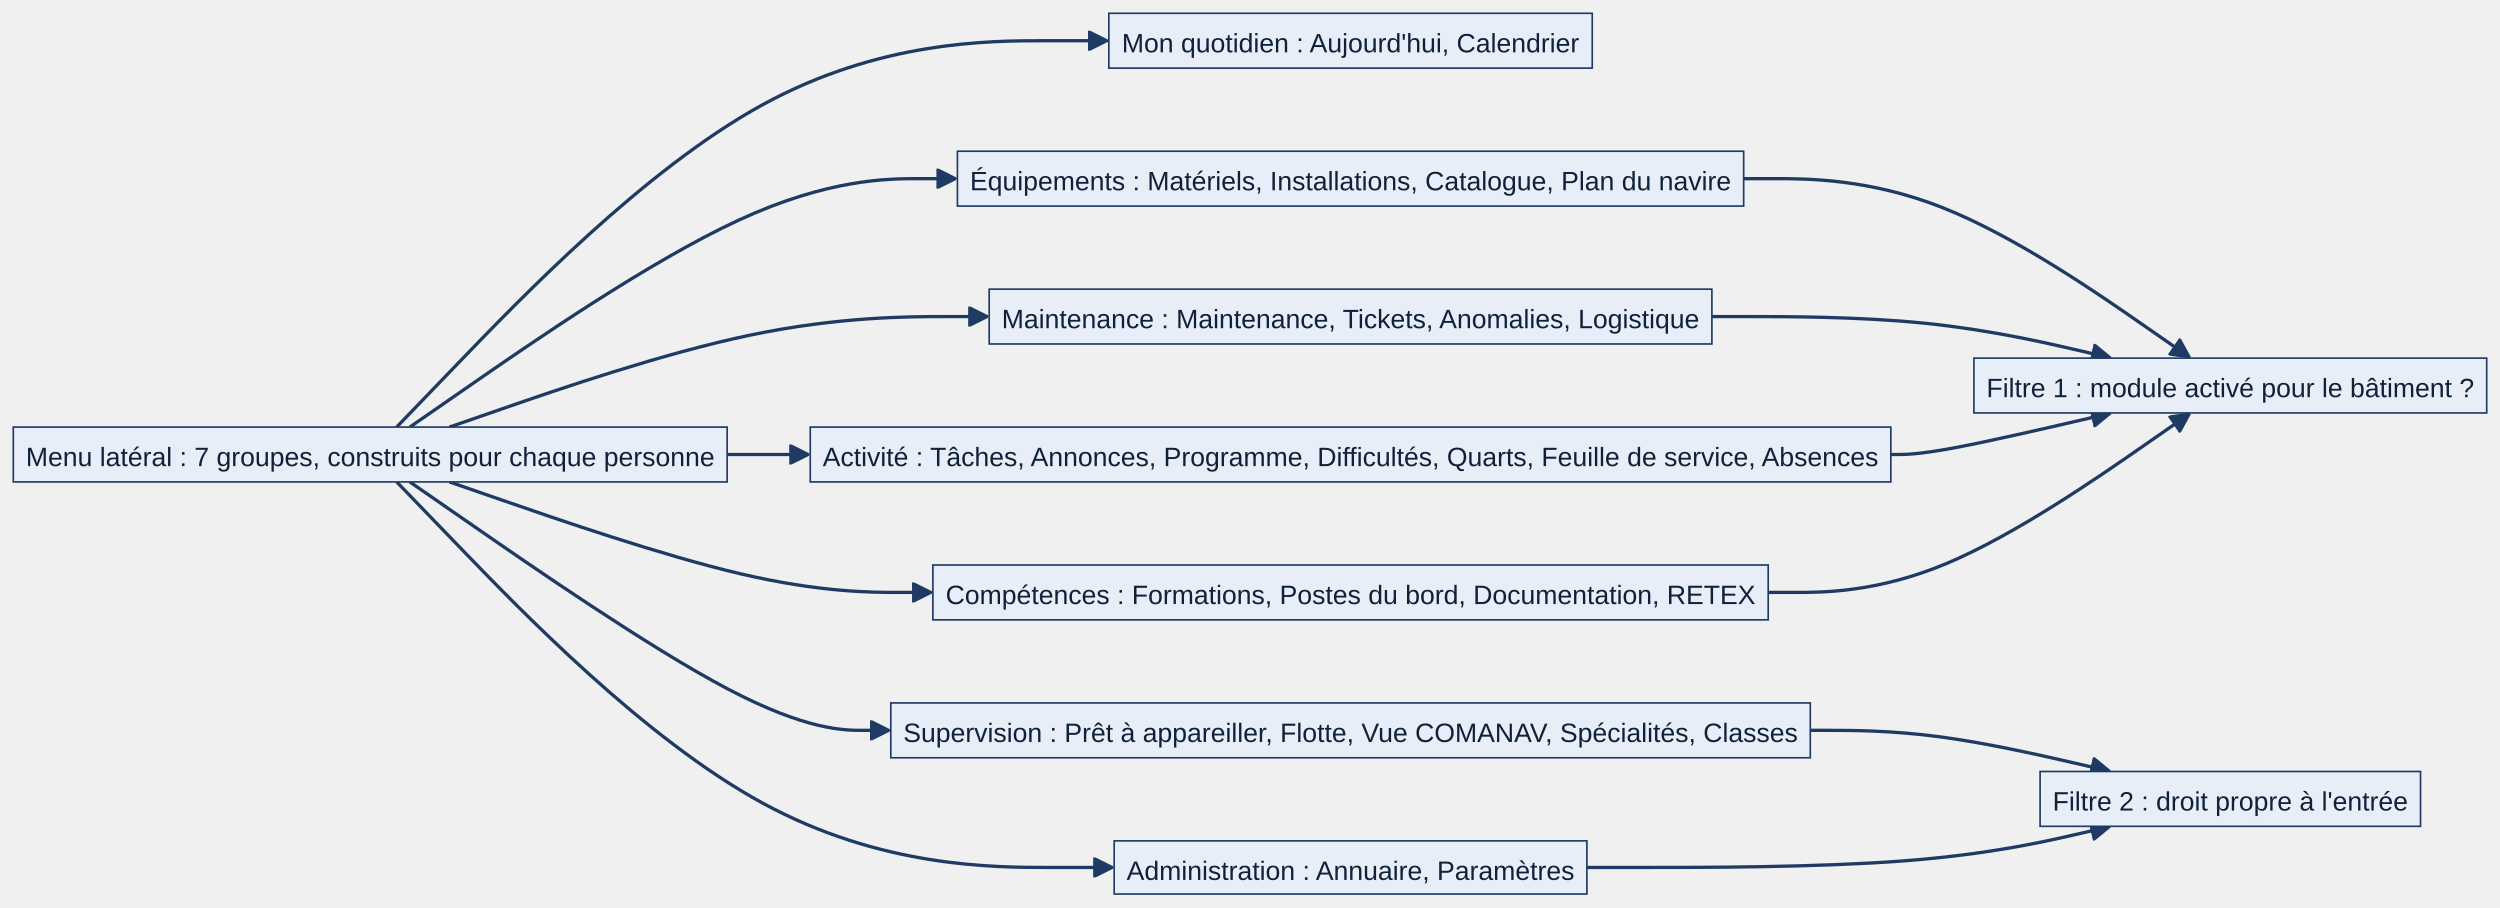
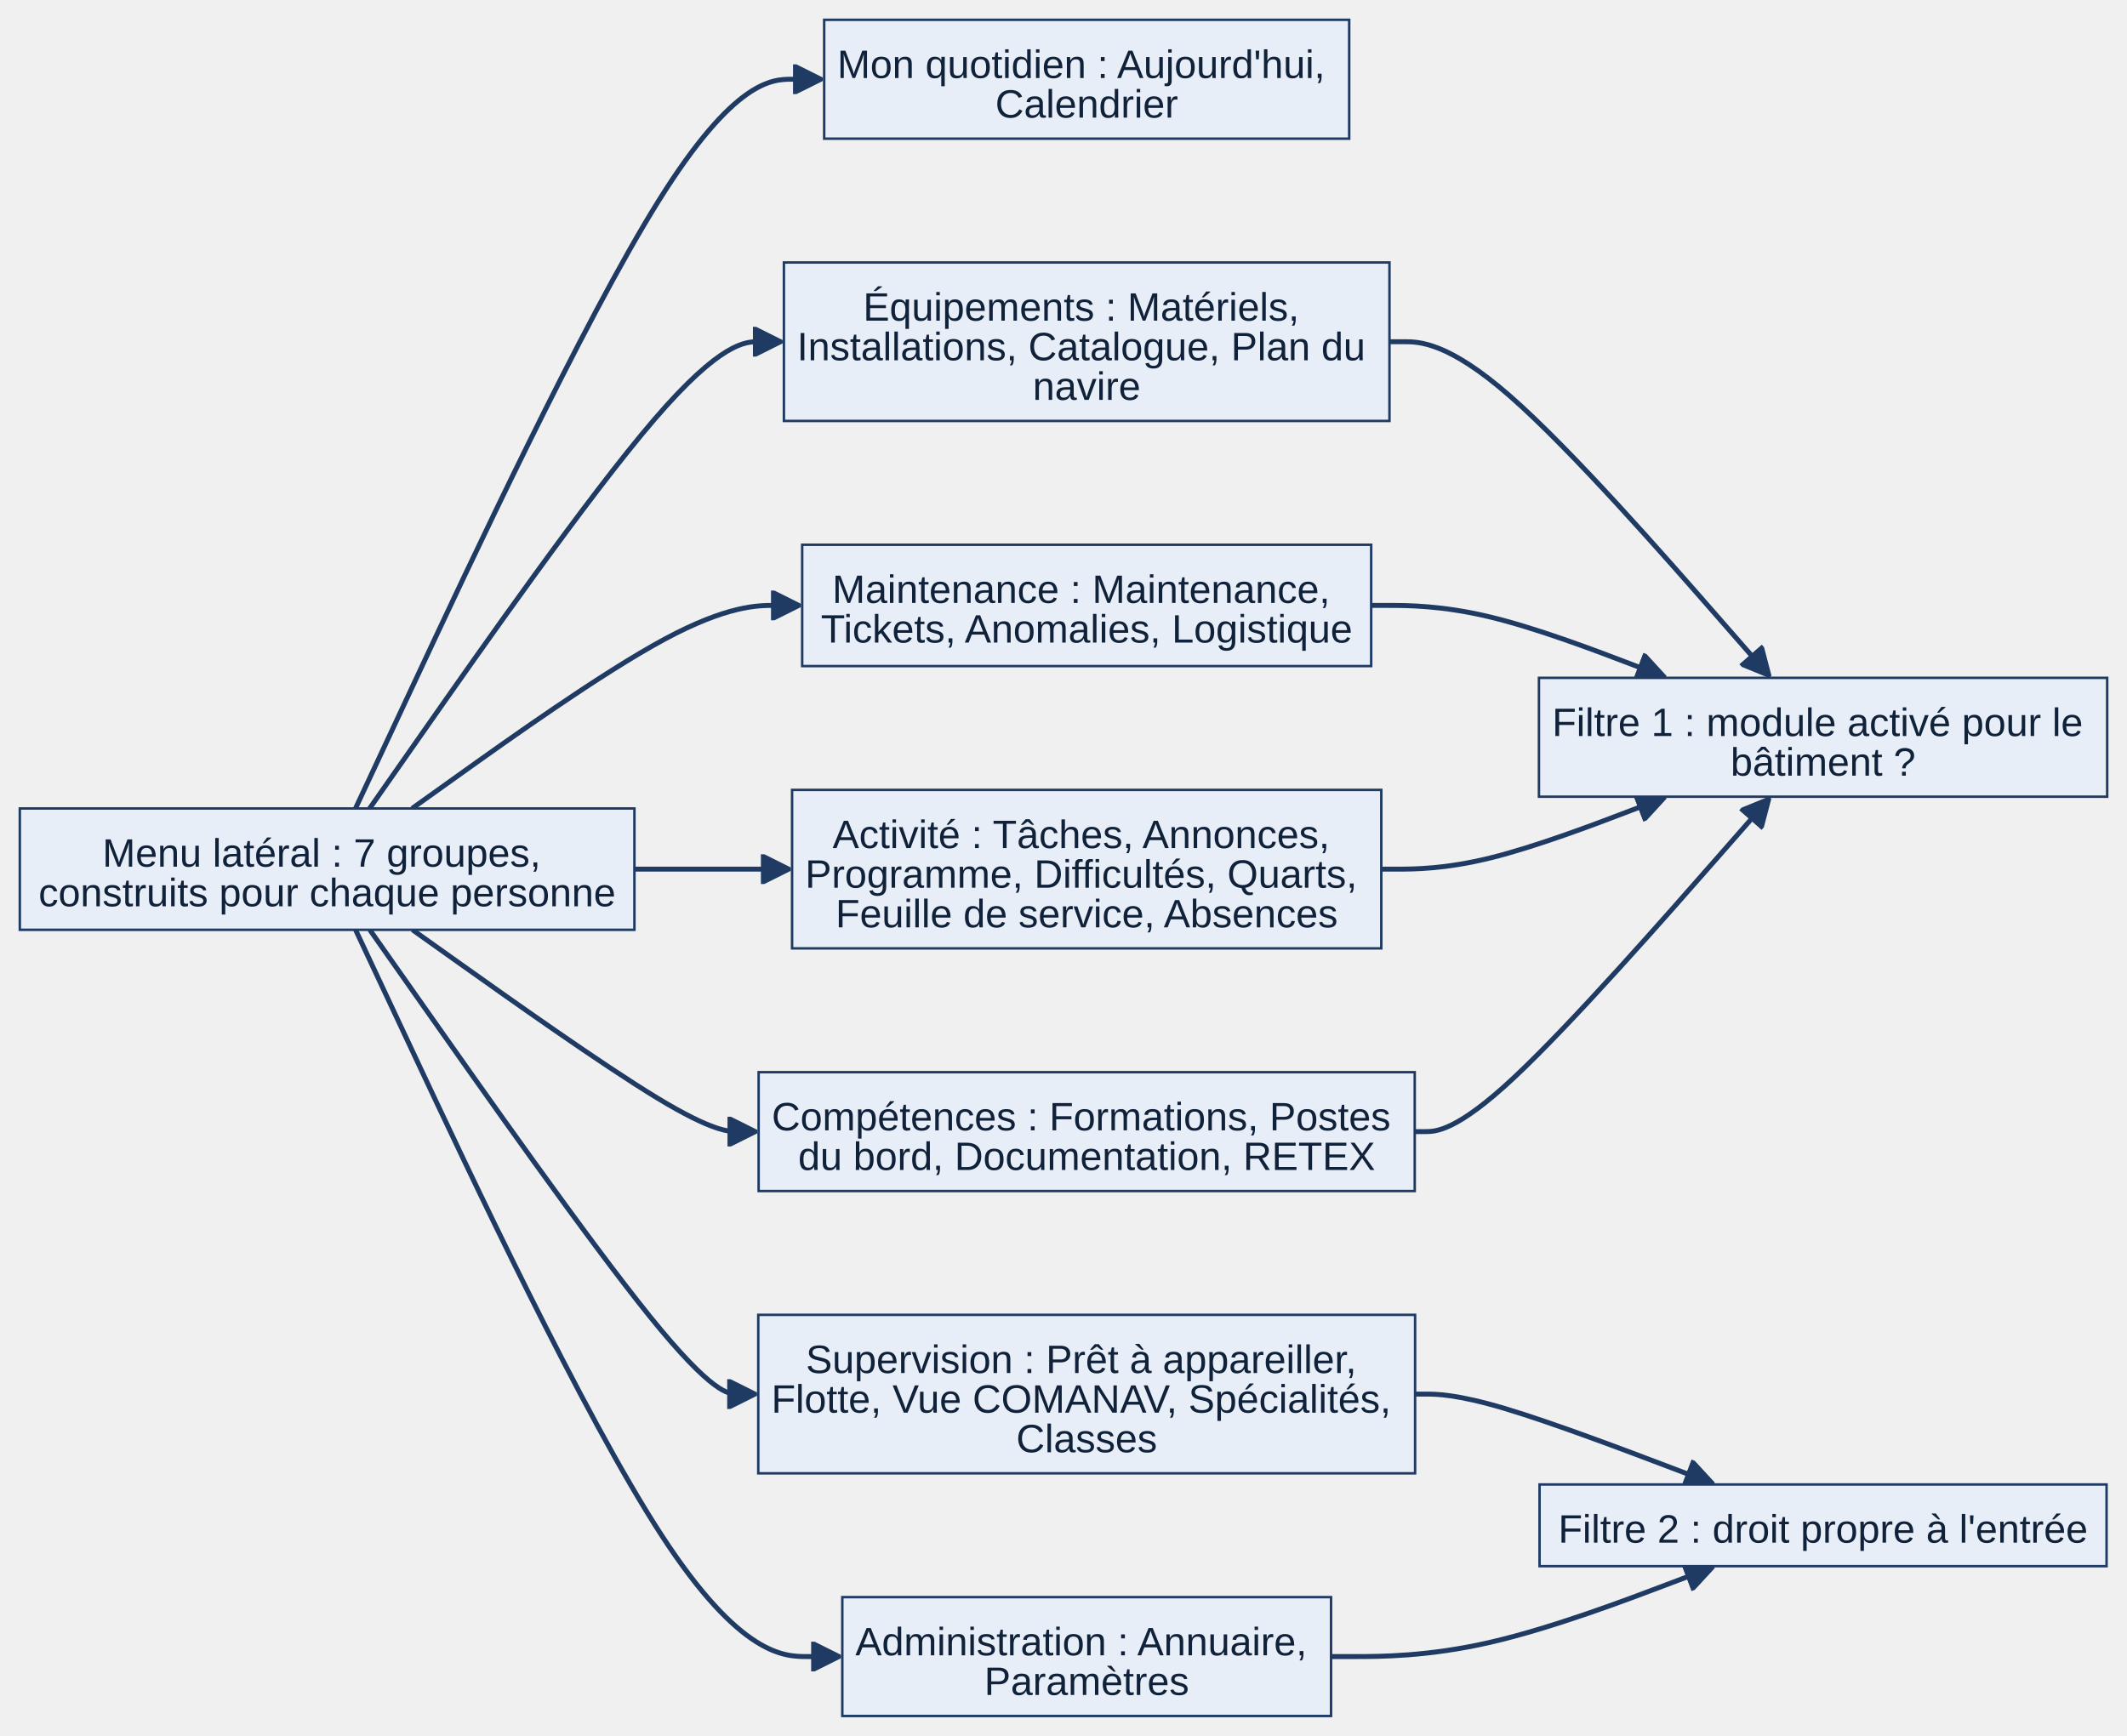
- <svg xmlns="http://www.w3.org/2000/svg" aria-roledescription="flowchart-v2" role="graphics-document document" viewBox="-8 -8 1504.406 546" style="max-width: 1504.406px;" width="100%" id="sS34_navigation_par_rolemmd">
+ <svg xmlns="http://www.w3.org/2000/svg" aria-roledescription="flowchart-v2" role="graphics-document document" viewBox="-8 -8 858.75 701" style="max-width: 858.75px;" width="100%" id="sS34_navigation_par_rolemmd">
  <style>#sS34_navigation_par_rolemmd{font-family:Arial,sans-serif;font-size:16px;fill:#10213a;}#sS34_navigation_par_rolemmd .error-icon{fill:#ffffff;}#sS34_navigation_par_rolemmd .error-text{fill:#000000;stroke:#000000;}#sS34_navigation_par_rolemmd .edge-thickness-normal{stroke-width:2px;}#sS34_navigation_par_rolemmd .edge-thickness-thick{stroke-width:3.5px;}#sS34_navigation_par_rolemmd .edge-pattern-solid{stroke-dasharray:0;}#sS34_navigation_par_rolemmd .edge-pattern-dashed{stroke-dasharray:3;}#sS34_navigation_par_rolemmd .edge-pattern-dotted{stroke-dasharray:2;}#sS34_navigation_par_rolemmd .marker{fill:#1f3b63;stroke:#1f3b63;}#sS34_navigation_par_rolemmd .marker.cross{stroke:#1f3b63;}#sS34_navigation_par_rolemmd svg{font-family:Arial,sans-serif;font-size:16px;}#sS34_navigation_par_rolemmd .label{font-family:Arial,sans-serif;color:#10213a;}#sS34_navigation_par_rolemmd .cluster-label text{fill:#000000;}#sS34_navigation_par_rolemmd .cluster-label span,#sS34_navigation_par_rolemmd p{color:#000000;}#sS34_navigation_par_rolemmd .label text,#sS34_navigation_par_rolemmd span,#sS34_navigation_par_rolemmd p{fill:#10213a;color:#10213a;}#sS34_navigation_par_rolemmd .node rect,#sS34_navigation_par_rolemmd .node circle,#sS34_navigation_par_rolemmd .node ellipse,#sS34_navigation_par_rolemmd .node polygon,#sS34_navigation_par_rolemmd .node path{fill:#e8eef7;stroke:#1f3b63;stroke-width:1px;}#sS34_navigation_par_rolemmd .flowchart-label text{text-anchor:middle;}#sS34_navigation_par_rolemmd .node .katex path{fill:#000;stroke:#000;stroke-width:1px;}#sS34_navigation_par_rolemmd .node .label{text-align:center;}#sS34_navigation_par_rolemmd .node.clickable{cursor:pointer;}#sS34_navigation_par_rolemmd .arrowheadPath{fill:#0b0b0b;}#sS34_navigation_par_rolemmd .edgePath .path{stroke:#1f3b63;stroke-width:2.0px;}#sS34_navigation_par_rolemmd .flowchart-link{stroke:#1f3b63;fill:none;}#sS34_navigation_par_rolemmd .edgeLabel{background-color:#f3f6fa;text-align:center;}#sS34_navigation_par_rolemmd .edgeLabel rect{opacity:0.5;background-color:#f3f6fa;fill:#f3f6fa;}#sS34_navigation_par_rolemmd .labelBkg{background-color:rgba(243, 246, 250, 0.5);}#sS34_navigation_par_rolemmd .cluster rect{fill:#ffffff;stroke:hsl(0, 0%, 90%);stroke-width:1px;}#sS34_navigation_par_rolemmd .cluster text{fill:#000000;}#sS34_navigation_par_rolemmd .cluster span,#sS34_navigation_par_rolemmd p{color:#000000;}#sS34_navigation_par_rolemmd div.mermaidTooltip{position:absolute;text-align:center;max-width:200px;padding:2px;font-family:Arial,sans-serif;font-size:12px;background:#ffffff;border:1px solid hsl(0, 0%, 90%);border-radius:2px;pointer-events:none;z-index:100;}#sS34_navigation_par_rolemmd .flowchartTitleText{text-anchor:middle;font-size:18px;fill:#10213a;}#sS34_navigation_par_rolemmd :root{--mermaid-font-family:"trebuchet ms",verdana,arial,sans-serif;}</style>
  <g>
    <marker orient="auto" markerHeight="12" markerWidth="12" markerUnits="userSpaceOnUse" refY="5" refX="6" viewBox="0 0 10 10" class="marker flowchart" id="sS34_navigation_par_rolemmd_flowchart-pointEnd">
      <path style="stroke-width: 1; stroke-dasharray: 1, 0;" class="arrowMarkerPath" d="M 0 0 L 10 5 L 0 10 z" />
    </marker>
    <marker orient="auto" markerHeight="12" markerWidth="12" markerUnits="userSpaceOnUse" refY="5" refX="4.5" viewBox="0 0 10 10" class="marker flowchart" id="sS34_navigation_par_rolemmd_flowchart-pointStart">
      <path style="stroke-width: 1; stroke-dasharray: 1, 0;" class="arrowMarkerPath" d="M 0 5 L 10 10 L 10 0 z" />
    </marker>
    <marker orient="auto" markerHeight="11" markerWidth="11" markerUnits="userSpaceOnUse" refY="5" refX="11" viewBox="0 0 10 10" class="marker flowchart" id="sS34_navigation_par_rolemmd_flowchart-circleEnd">
      <circle style="stroke-width: 1; stroke-dasharray: 1, 0;" class="arrowMarkerPath" r="5" cy="5" cx="5" />
    </marker>
    <marker orient="auto" markerHeight="11" markerWidth="11" markerUnits="userSpaceOnUse" refY="5" refX="-1" viewBox="0 0 10 10" class="marker flowchart" id="sS34_navigation_par_rolemmd_flowchart-circleStart">
      <circle style="stroke-width: 1; stroke-dasharray: 1, 0;" class="arrowMarkerPath" r="5" cy="5" cx="5" />
    </marker>
    <marker orient="auto" markerHeight="11" markerWidth="11" markerUnits="userSpaceOnUse" refY="5.2" refX="12" viewBox="0 0 11 11" class="marker cross flowchart" id="sS34_navigation_par_rolemmd_flowchart-crossEnd">
      <path style="stroke-width: 2; stroke-dasharray: 1, 0;" class="arrowMarkerPath" d="M 1,1 l 9,9 M 10,1 l -9,9" />
    </marker>
    <marker orient="auto" markerHeight="11" markerWidth="11" markerUnits="userSpaceOnUse" refY="5.2" refX="-1" viewBox="0 0 11 11" class="marker cross flowchart" id="sS34_navigation_par_rolemmd_flowchart-crossStart">
      <path style="stroke-width: 2; stroke-dasharray: 1, 0;" class="arrowMarkerPath" d="M 1,1 l 9,9 M 10,1 l -9,9" />
    </marker>
    <g class="root">
      <g class="clusters" />
      <g class="edgePaths">
-         <path marker-end="url(#sS34_navigation_par_rolemmd_flowchart-pointEnd)" style="fill:none;" class="edge-thickness-normal edge-pattern-solid flowchart-link LS-M LE-G1" id="L-M-G1-0" d="M230.679,249L267.995,210.25C305.312,171.5,379.945,94,450.491,55.25C521.037,16.5,587.495,16.5,620.725,16.5L653.954,16.5" />
-         <path marker-end="url(#sS34_navigation_par_rolemmd_flowchart-pointEnd)" style="fill:none;" class="edge-thickness-normal edge-pattern-solid flowchart-link LS-M LE-G2" id="L-M-G2-0" d="M238.624,249L274.616,224.083C310.608,199.167,382.593,149.333,436.629,124.417C490.664,99.5,526.751,99.5,544.794,99.5L562.837,99.5" />
-         <path marker-end="url(#sS34_navigation_par_rolemmd_flowchart-pointEnd)" style="fill:none;" class="edge-thickness-normal edge-pattern-solid flowchart-link LS-M LE-G3" id="L-M-G3-0" d="M262.458,249L294.478,237.917C326.498,226.833,390.538,204.667,443.787,193.583C497.037,182.5,539.495,182.5,560.725,182.5L581.954,182.5" />
-         <path marker-end="url(#sS34_navigation_par_rolemmd_flowchart-pointEnd)" style="fill:none;" class="edge-thickness-normal edge-pattern-solid flowchart-link LS-M LE-G4" id="L-M-G4-0" d="M429.578,265.5L433.745,265.5C437.911,265.5,446.245,265.5,453.695,265.5C461.145,265.5,467.711,265.5,470.995,265.5L474.278,265.5" />
-         <path marker-end="url(#sS34_navigation_par_rolemmd_flowchart-pointEnd)" style="fill:none;" class="edge-thickness-normal edge-pattern-solid flowchart-link LS-M LE-G5" id="L-M-G5-0" d="M262.458,282L294.478,293.083C326.498,304.167,390.538,326.333,438.14,337.417C485.742,348.5,516.907,348.5,532.489,348.5L548.071,348.5" />
-         <path marker-end="url(#sS34_navigation_par_rolemmd_flowchart-pointEnd)" style="fill:none;" class="edge-thickness-normal edge-pattern-solid flowchart-link LS-M LE-G6" id="L-M-G6-0" d="M238.624,282L274.616,306.917C310.608,331.833,382.593,381.667,429.946,406.583C477.298,431.5,500.019,431.5,511.379,431.5L522.739,431.5" />
-         <path marker-end="url(#sS34_navigation_par_rolemmd_flowchart-pointEnd)" style="fill:none;" class="edge-thickness-normal edge-pattern-solid flowchart-link LS-M LE-G7" id="L-M-G7-0" d="M230.711,282L268.022,320.667C305.333,359.333,379.956,436.667,451.032,475.333C522.108,514,589.639,514,623.404,514L657.169,514" />
-         <path marker-end="url(#sS34_navigation_par_rolemmd_flowchart-pointEnd)" style="fill:none;" class="edge-thickness-normal edge-pattern-solid flowchart-link LS-G2 LE-F1" id="L-G2-F1-0" d="M1041.27,99.5L1060.196,99.5C1079.122,99.5,1116.975,99.5,1161.097,116.996C1205.22,134.492,1255.611,169.485,1280.807,186.981L1306.003,204.477" />
-         <path marker-end="url(#sS34_navigation_par_rolemmd_flowchart-pointEnd)" style="fill:none;" class="edge-thickness-normal edge-pattern-solid flowchart-link LS-G3 LE-F1" id="L-G3-F1-0" d="M1022.152,182.5L1044.265,182.5C1066.378,182.5,1110.603,182.5,1149.856,186.467C1189.109,190.435,1223.389,198.37,1240.53,202.337L1257.67,206.305" />
-         <path marker-end="url(#sS34_navigation_par_rolemmd_flowchart-pointEnd)" style="fill:none;" class="edge-thickness-normal edge-pattern-solid flowchart-link LS-G4 LE-F1" id="L-G4-F1-0" d="M1129.828,265.5L1133.995,265.5C1138.161,265.5,1146.495,265.5,1167.802,261.533C1189.109,257.565,1223.389,249.63,1240.53,245.663L1257.67,241.695" />
-         <path marker-end="url(#sS34_navigation_par_rolemmd_flowchart-pointEnd)" style="fill:none;" class="edge-thickness-normal edge-pattern-solid flowchart-link LS-G5 LE-F1" id="L-G5-F1-0" d="M1056.035,348.5L1072.501,348.5C1088.966,348.5,1121.897,348.5,1163.558,331.004C1205.22,313.508,1255.611,278.515,1280.807,261.019L1306.003,243.523" />
-         <path marker-end="url(#sS34_navigation_par_rolemmd_flowchart-pointEnd)" style="fill:none;" class="edge-thickness-normal edge-pattern-solid flowchart-link LS-G6 LE-F2" id="L-G6-F2-0" d="M1081.367,431.5L1093.611,431.5C1105.854,431.5,1130.341,431.5,1159.653,435.427C1188.964,439.354,1223.1,447.208,1240.168,451.135L1257.237,455.062" />
-         <path marker-end="url(#sS34_navigation_par_rolemmd_flowchart-pointEnd)" style="fill:none;" class="edge-thickness-normal edge-pattern-solid flowchart-link LS-G7 LE-F2" id="L-G7-F2-0" d="M946.938,514L981.586,514C1016.234,514,1085.531,514,1137.248,510.073C1188.964,506.146,1223.1,498.292,1240.168,494.365L1257.237,490.438" />
+         <path marker-end="url(#sS34_navigation_par_rolemmd_flowchart-pointEnd)" style="fill:none;" class="edge-thickness-normal edge-pattern-solid flowchart-link LS-M LE-G1" id="L-M-G1-0" d="M135.519,318.5L158.456,269.417C181.393,220.333,227.267,122.167,257.922,73.083C288.577,24,304.014,24,311.732,24L319.45,24" />
+         <path marker-end="url(#sS34_navigation_par_rolemmd_flowchart-pointEnd)" style="fill:none;" class="edge-thickness-normal edge-pattern-solid flowchart-link LS-M LE-G2" id="L-M-G2-0" d="M141.217,318.5L163.204,287.083C185.191,255.667,229.166,192.833,256.162,161.417C283.158,130,293.175,130,298.184,130L303.192,130" />
+         <path marker-end="url(#sS34_navigation_par_rolemmd_flowchart-pointEnd)" style="fill:none;" class="edge-thickness-normal edge-pattern-solid flowchart-link LS-M LE-G3" id="L-M-G3-0" d="M158.363,318.5L177.493,304.833C196.623,291.167,234.882,263.833,260.25,250.167C285.617,236.5,298.094,236.5,304.333,236.5L310.571,236.5" />
+         <path marker-end="url(#sS34_navigation_par_rolemmd_flowchart-pointEnd)" style="fill:none;" class="edge-thickness-normal edge-pattern-solid flowchart-link LS-M LE-G4" id="L-M-G4-0" d="M248.141,343L252.307,343C256.474,343,264.807,343,274.532,343C284.257,343,295.373,343,300.931,343L306.489,343" />
+         <path marker-end="url(#sS34_navigation_par_rolemmd_flowchart-pointEnd)" style="fill:none;" class="edge-thickness-normal edge-pattern-solid flowchart-link LS-M LE-G5" id="L-M-G5-0" d="M158.525,367.5L177.628,381.083C196.73,394.667,234.935,421.833,257.346,435.417C279.757,449,286.373,449,289.681,449L292.989,449" />
+         <path marker-end="url(#sS34_navigation_par_rolemmd_flowchart-pointEnd)" style="fill:none;" class="edge-thickness-normal edge-pattern-solid flowchart-link LS-M LE-G6" id="L-M-G6-0" d="M141.298,367.5L163.272,398.75C185.245,430,229.193,492.5,254.45,523.75C279.707,555,286.274,555,289.557,555L292.841,555" />
+         <path marker-end="url(#sS34_navigation_par_rolemmd_flowchart-pointEnd)" style="fill:none;" class="edge-thickness-normal edge-pattern-solid flowchart-link LS-M LE-G7" id="L-M-G7-0" d="M135.555,367.5L158.486,416.417C181.417,465.333,227.279,563.167,259.148,612.083C291.017,661,308.894,661,317.832,661L326.77,661" />
+         <path marker-end="url(#sS34_navigation_par_rolemmd_flowchart-pointEnd)" style="fill:none;" class="edge-thickness-normal edge-pattern-solid flowchart-link LS-G2 LE-F1" id="L-G2-F1-0" d="M552.977,130L558.868,130C564.76,130,576.544,130,601.642,151.96C626.739,173.92,665.15,217.84,684.355,239.8L703.561,261.76" />
+         <path marker-end="url(#sS34_navigation_par_rolemmd_flowchart-pointEnd)" style="fill:none;" class="edge-thickness-normal edge-pattern-solid flowchart-link LS-G3 LE-F1" id="L-G3-F1-0" d="M545.598,236.5L552.719,236.5C559.841,236.5,574.085,236.5,593.171,241.06C612.258,245.621,636.188,254.742,648.153,259.302L660.118,263.862" />
+         <path marker-end="url(#sS34_navigation_par_rolemmd_flowchart-pointEnd)" style="fill:none;" class="edge-thickness-normal edge-pattern-solid flowchart-link LS-G4 LE-F1" id="L-G4-F1-0" d="M549.68,343L556.121,343C562.563,343,575.445,343,593.852,338.44C612.258,333.879,636.188,324.758,648.153,320.198L660.118,315.638" />
+         <path marker-end="url(#sS34_navigation_par_rolemmd_flowchart-pointEnd)" style="fill:none;" class="edge-thickness-normal edge-pattern-solid flowchart-link LS-G5 LE-F1" id="L-G5-F1-0" d="M563.18,449L567.371,449C571.563,449,579.945,449,603.33,427.122C626.715,405.245,665.102,361.489,684.295,339.612L703.488,317.734" />
+         <path marker-end="url(#sS34_navigation_par_rolemmd_flowchart-pointEnd)" style="fill:none;" class="edge-thickness-normal edge-pattern-solid flowchart-link LS-G6 LE-F2" id="L-G6-F2-0" d="M563.328,555L567.495,555C571.661,555,579.995,555,599.372,560.77C618.748,566.54,649.169,578.08,664.379,583.85L679.589,589.62" />
+         <path marker-end="url(#sS34_navigation_par_rolemmd_flowchart-pointEnd)" style="fill:none;" class="edge-thickness-normal edge-pattern-solid flowchart-link LS-G7 LE-F2" id="L-G7-F2-0" d="M529.398,661L539.22,661C549.042,661,568.685,661,593.717,655.23C618.748,649.46,649.169,637.92,664.379,632.15L679.589,626.38" />
      </g>
      <g class="edgeLabels">
        <g class="edgeLabel">
          <g transform="translate(0, 0)" class="label">
            <rect height="0" width="0" ry="0" rx="0" />
            <text style="">
              <tspan class="row" x="0" dy="1em" xml:space="preserve" />
            </text>
          </g>
        </g>
        <g class="edgeLabel">
          <g transform="translate(0, 0)" class="label">
            <rect height="0" width="0" ry="0" rx="0" />
            <text style="">
              <tspan class="row" x="0" dy="1em" xml:space="preserve" />
            </text>
          </g>
        </g>
        <g class="edgeLabel">
          <g transform="translate(0, 0)" class="label">
            <rect height="0" width="0" ry="0" rx="0" />
            <text style="">
              <tspan class="row" x="0" dy="1em" xml:space="preserve" />
            </text>
          </g>
        </g>
        <g class="edgeLabel">
          <g transform="translate(0, 0)" class="label">
            <rect height="0" width="0" ry="0" rx="0" />
            <text style="">
              <tspan class="row" x="0" dy="1em" xml:space="preserve" />
            </text>
          </g>
        </g>
        <g class="edgeLabel">
          <g transform="translate(0, 0)" class="label">
            <rect height="0" width="0" ry="0" rx="0" />
            <text style="">
              <tspan class="row" x="0" dy="1em" xml:space="preserve" />
            </text>
          </g>
        </g>
        <g class="edgeLabel">
          <g transform="translate(0, 0)" class="label">
            <rect height="0" width="0" ry="0" rx="0" />
            <text style="">
              <tspan class="row" x="0" dy="1em" xml:space="preserve" />
            </text>
          </g>
        </g>
        <g class="edgeLabel">
          <g transform="translate(0, 0)" class="label">
            <rect height="0" width="0" ry="0" rx="0" />
            <text style="">
              <tspan class="row" x="0" dy="1em" xml:space="preserve" />
            </text>
          </g>
        </g>
        <g class="edgeLabel">
          <g transform="translate(0, 0)" class="label">
            <rect height="0" width="0" ry="0" rx="0" />
            <text style="">
              <tspan class="row" x="0" dy="1em" xml:space="preserve" />
            </text>
          </g>
        </g>
        <g class="edgeLabel">
          <g transform="translate(0, 0)" class="label">
            <rect height="0" width="0" ry="0" rx="0" />
            <text style="">
              <tspan class="row" x="0" dy="1em" xml:space="preserve" />
            </text>
          </g>
        </g>
        <g class="edgeLabel">
          <g transform="translate(0, 0)" class="label">
            <rect height="0" width="0" ry="0" rx="0" />
            <text style="">
              <tspan class="row" x="0" dy="1em" xml:space="preserve" />
            </text>
          </g>
        </g>
        <g class="edgeLabel">
          <g transform="translate(0, 0)" class="label">
            <rect height="0" width="0" ry="0" rx="0" />
            <text style="">
              <tspan class="row" x="0" dy="1em" xml:space="preserve" />
            </text>
          </g>
        </g>
        <g class="edgeLabel">
          <g transform="translate(0, 0)" class="label">
            <rect height="0" width="0" ry="0" rx="0" />
            <text style="">
              <tspan class="row" x="0" dy="1em" xml:space="preserve" />
            </text>
          </g>
        </g>
        <g class="edgeLabel">
          <g transform="translate(0, 0)" class="label">
            <rect height="0" width="0" ry="0" rx="0" />
            <text style="">
              <tspan class="row" x="0" dy="1em" xml:space="preserve" />
            </text>
          </g>
        </g>
      </g>
      <g class="nodes">
-         <g transform="translate(214.7891, 265.5)" data-id="M" data-node="true" id="flowchart-M-635" class="node default default flowchart-label">
-           <rect height="33" width="429.578" y="-16.5" x="-214.789" ry="0" rx="0" style="" class="basic label-container" />
-           <g transform="translate(0, -9)" style="" class="label">
-             <rect />
-             <text style="">
-               <tspan class="row" x="0" dy="1em" xml:space="preserve">Menu latéral : 7 groupes, construits pour chaque personne</tspan>
-             </text>
-           </g>
-         </g>
-         <g transform="translate(804.7031, 16.5)" data-id="G1" data-node="true" id="flowchart-G1-636" class="node default default flowchart-label">
-           <rect height="33" width="290.898" y="-16.5" x="-145.449" ry="0" rx="0" style="" class="basic label-container" />
-           <g transform="translate(0, -9)" style="" class="label">
-             <rect />
-             <text style="">
-               <tspan class="row" x="0" dy="1em" xml:space="preserve">Mon quotidien : Aujourd'hui, Calendrier</tspan>
-             </text>
-           </g>
-         </g>
-         <g transform="translate(804.7031, 99.5)" data-id="G2" data-node="true" id="flowchart-G2-637" class="node default default flowchart-label">
-           <rect height="33" width="473.133" y="-16.5" x="-236.566" ry="0" rx="0" style="" class="basic label-container" />
-           <g transform="translate(0, -9)" style="" class="label">
-             <rect />
-             <text style="">
-               <tspan class="row" x="0" dy="1em" xml:space="preserve">Équipements : Matériels, Installations, Catalogue, Plan du navire</tspan>
-             </text>
-           </g>
-         </g>
-         <g transform="translate(804.7031, 182.5)" data-id="G3" data-node="true" id="flowchart-G3-638" class="node default default flowchart-label">
-           <rect height="33" width="434.898" y="-16.5" x="-217.449" ry="0" rx="0" style="" class="basic label-container" />
-           <g transform="translate(0, -9)" style="" class="label">
-             <rect />
-             <text style="">
-               <tspan class="row" x="0" dy="1em" xml:space="preserve">Maintenance : Maintenance, Tickets, Anomalies, Logistique</tspan>
-             </text>
-           </g>
-         </g>
-         <g transform="translate(804.7031, 265.5)" data-id="G4" data-node="true" id="flowchart-G4-639" class="node default default flowchart-label">
-           <rect height="33" width="650.25" y="-16.5" x="-325.125" ry="0" rx="0" style="" class="basic label-container" />
-           <g transform="translate(0, -9)" style="" class="label">
-             <rect />
-             <text style="">
-               <tspan class="row" x="0" dy="1em" xml:space="preserve">Activité : Tâches, Annonces, Programme, Difficultés, Quarts, Feuille de service, Absences</tspan>
-             </text>
-           </g>
-         </g>
-         <g transform="translate(804.7031, 348.5)" data-id="G5" data-node="true" id="flowchart-G5-640" class="node default default flowchart-label">
-           <rect height="33" width="502.664" y="-16.5" x="-251.332" ry="0" rx="0" style="" class="basic label-container" />
-           <g transform="translate(0, -9)" style="" class="label">
-             <rect />
-             <text style="">
-               <tspan class="row" x="0" dy="1em" xml:space="preserve">Compétences : Formations, Postes du bord, Documentation, RETEX</tspan>
-             </text>
-           </g>
-         </g>
-         <g transform="translate(804.7031, 431.5)" data-id="G6" data-node="true" id="flowchart-G6-641" class="node default default flowchart-label">
-           <rect height="33" width="553.328" y="-16.5" x="-276.664" ry="0" rx="0" style="" class="basic label-container" />
-           <g transform="translate(0, -9)" style="" class="label">
-             <rect />
-             <text style="">
-               <tspan class="row" x="0" dy="1em" xml:space="preserve">Supervision : Prêt à appareiller, Flotte, Vue COMANAV, Spécialités, Classes</tspan>
-             </text>
-           </g>
-         </g>
-         <g transform="translate(804.7031, 514)" data-id="G7" data-node="true" id="flowchart-G7-642" class="node default default flowchart-label">
-           <rect height="32" width="284.469" y="-16" x="-142.234" ry="0" rx="0" style="" class="basic label-container" />
-           <g transform="translate(0, -8.5)" style="" class="label">
-             <rect />
-             <text style="">
-               <tspan class="row" x="0" dy="1em" xml:space="preserve">Administration : Annuaire, Paramètres</tspan>
-             </text>
-           </g>
-         </g>
-         <g transform="translate(1334.117, 224)" data-id="F1" data-node="true" id="flowchart-F1-643" class="node default default flowchart-label">
-           <rect height="33" width="308.578" y="-16.5" x="-154.289" ry="0" rx="0" style="" class="basic label-container" />
-           <g transform="translate(0, -9)" style="" class="label">
-             <rect />
-             <text style="">
-               <tspan class="row" x="0" dy="1em" xml:space="preserve">Filtre 1 : module activé pour le bâtiment ?</tspan>
-             </text>
-           </g>
-         </g>
-         <g transform="translate(1334.117, 472.75)" data-id="F2" data-node="true" id="flowchart-F2-644" class="node default default flowchart-label">
+         <g transform="translate(124.0703, 343)" data-id="M" data-node="true" id="flowchart-M-634" class="node default default flowchart-label">
+           <rect height="49" width="248.141" y="-24.5" x="-124.07" ry="0" rx="0" style="" class="basic label-container" />
+           <g transform="translate(0, -17)" style="" class="label">
+             <rect />
+             <text style="">
+               <tspan class="row" x="0" dy="1em" xml:space="preserve">Menu latéral : 7 groupes,</tspan>
+               <tspan class="row" x="0" dy="1em" xml:space="preserve">construits pour chaque personne</tspan>
+             </text>
+           </g>
+         </g>
+         <g transform="translate(430.7344, 24)" data-id="G1" data-node="true" id="flowchart-G1-635" class="node default default flowchart-label">
+           <rect height="48" width="211.969" y="-24" x="-105.984" ry="0" rx="0" style="" class="basic label-container" />
+           <g transform="translate(0, -16.5)" style="" class="label">
+             <rect />
+             <text style="">
+               <tspan class="row" x="0" dy="1em" xml:space="preserve">Mon quotidien : Aujourd'hui,</tspan>
+               <tspan class="row" x="0" dy="1em" xml:space="preserve">Calendrier</tspan>
+             </text>
+           </g>
+         </g>
+         <g transform="translate(430.7344, 130)" data-id="G2" data-node="true" id="flowchart-G2-636" class="node default default flowchart-label">
+           <rect height="64" width="244.484" y="-32" x="-122.242" ry="0" rx="0" style="" class="basic label-container" />
+           <g transform="translate(0, -24.5)" style="" class="label">
+             <rect />
+             <text style="">
+               <tspan class="row" x="0" dy="1em" xml:space="preserve">Équipements : Matériels,</tspan>
+               <tspan class="row" x="0" dy="1em" xml:space="preserve">Installations, Catalogue, Plan du</tspan>
+               <tspan class="row" x="0" dy="1em" xml:space="preserve">navire</tspan>
+             </text>
+           </g>
+         </g>
+         <g transform="translate(430.7344, 236.5)" data-id="G3" data-node="true" id="flowchart-G3-637" class="node default default flowchart-label">
+           <rect height="49" width="229.727" y="-24.5" x="-114.863" ry="0" rx="0" style="" class="basic label-container" />
+           <g transform="translate(0, -17)" style="" class="label">
+             <rect />
+             <text style="">
+               <tspan class="row" x="0" dy="1em" xml:space="preserve">Maintenance : Maintenance,</tspan>
+               <tspan class="row" x="0" dy="1em" xml:space="preserve">Tickets, Anomalies, Logistique</tspan>
+             </text>
+           </g>
+         </g>
+         <g transform="translate(430.7344, 343)" data-id="G4" data-node="true" id="flowchart-G4-638" class="node default default flowchart-label">
+           <rect height="64" width="237.891" y="-32" x="-118.945" ry="0" rx="0" style="" class="basic label-container" />
+           <g transform="translate(0, -24.5)" style="" class="label">
+             <rect />
+             <text style="">
+               <tspan class="row" x="0" dy="1em" xml:space="preserve">Activité : Tâches, Annonces,</tspan>
+               <tspan class="row" x="0" dy="1em" xml:space="preserve">Programme, Difficultés, Quarts,</tspan>
+               <tspan class="row" x="0" dy="1em" xml:space="preserve">Feuille de service, Absences</tspan>
+             </text>
+           </g>
+         </g>
+         <g transform="translate(430.7344, 449)" data-id="G5" data-node="true" id="flowchart-G5-639" class="node default default flowchart-label">
+           <rect height="48" width="264.891" y="-24" x="-132.445" ry="0" rx="0" style="" class="basic label-container" />
+           <g transform="translate(0, -16.5)" style="" class="label">
+             <rect />
+             <text style="">
+               <tspan class="row" x="0" dy="1em" xml:space="preserve">Compétences : Formations, Postes</tspan>
+               <tspan class="row" x="0" dy="1em" xml:space="preserve">du bord, Documentation, RETEX</tspan>
+             </text>
+           </g>
+         </g>
+         <g transform="translate(430.7344, 555)" data-id="G6" data-node="true" id="flowchart-G6-640" class="node default default flowchart-label">
+           <rect height="64" width="265.188" y="-32" x="-132.594" ry="0" rx="0" style="" class="basic label-container" />
+           <g transform="translate(0, -24.5)" style="" class="label">
+             <rect />
+             <text style="">
+               <tspan class="row" x="0" dy="1em" xml:space="preserve">Supervision : Prêt à appareiller,</tspan>
+               <tspan class="row" x="0" dy="1em" xml:space="preserve">Flotte, Vue COMANAV, Spécialités,</tspan>
+               <tspan class="row" x="0" dy="1em" xml:space="preserve">Classes</tspan>
+             </text>
+           </g>
+         </g>
+         <g transform="translate(430.7344, 661)" data-id="G7" data-node="true" id="flowchart-G7-641" class="node default default flowchart-label">
+           <rect height="48" width="197.328" y="-24" x="-98.664" ry="0" rx="0" style="" class="basic label-container" />
+           <g transform="translate(0, -16.5)" style="" class="label">
+             <rect />
+             <text style="">
+               <tspan class="row" x="0" dy="1em" xml:space="preserve">Administration : Annuaire,</tspan>
+               <tspan class="row" x="0" dy="1em" xml:space="preserve">Paramètres</tspan>
+             </text>
+           </g>
+         </g>
+         <g transform="translate(728.0391, 289.75)" data-id="F1" data-node="true" id="flowchart-F1-642" class="node default default flowchart-label">
+           <rect height="48" width="229.422" y="-24" x="-114.711" ry="0" rx="0" style="" class="basic label-container" />
+           <g transform="translate(0, -16.5)" style="" class="label">
+             <rect />
+             <text style="">
+               <tspan class="row" x="0" dy="1em" xml:space="preserve">Filtre 1 : module activé pour le</tspan>
+               <tspan class="row" x="0" dy="1em" xml:space="preserve">bâtiment ?</tspan>
+             </text>
+           </g>
+         </g>
+         <g transform="translate(728.0391, 608)" data-id="F2" data-node="true" id="flowchart-F2-643" class="node default default flowchart-label">
          <rect height="33" width="228.922" y="-16.5" x="-114.461" ry="0" rx="0" style="" class="basic label-container" />
          <g transform="translate(0, -9)" style="" class="label">
            <rect />
            <text style="">
              <tspan class="row" x="0" dy="1em" xml:space="preserve">Filtre 2 : droit propre à l'entrée</tspan>
            </text>
          </g>
        </g>
      </g>
    </g>
  </g>
</svg>
